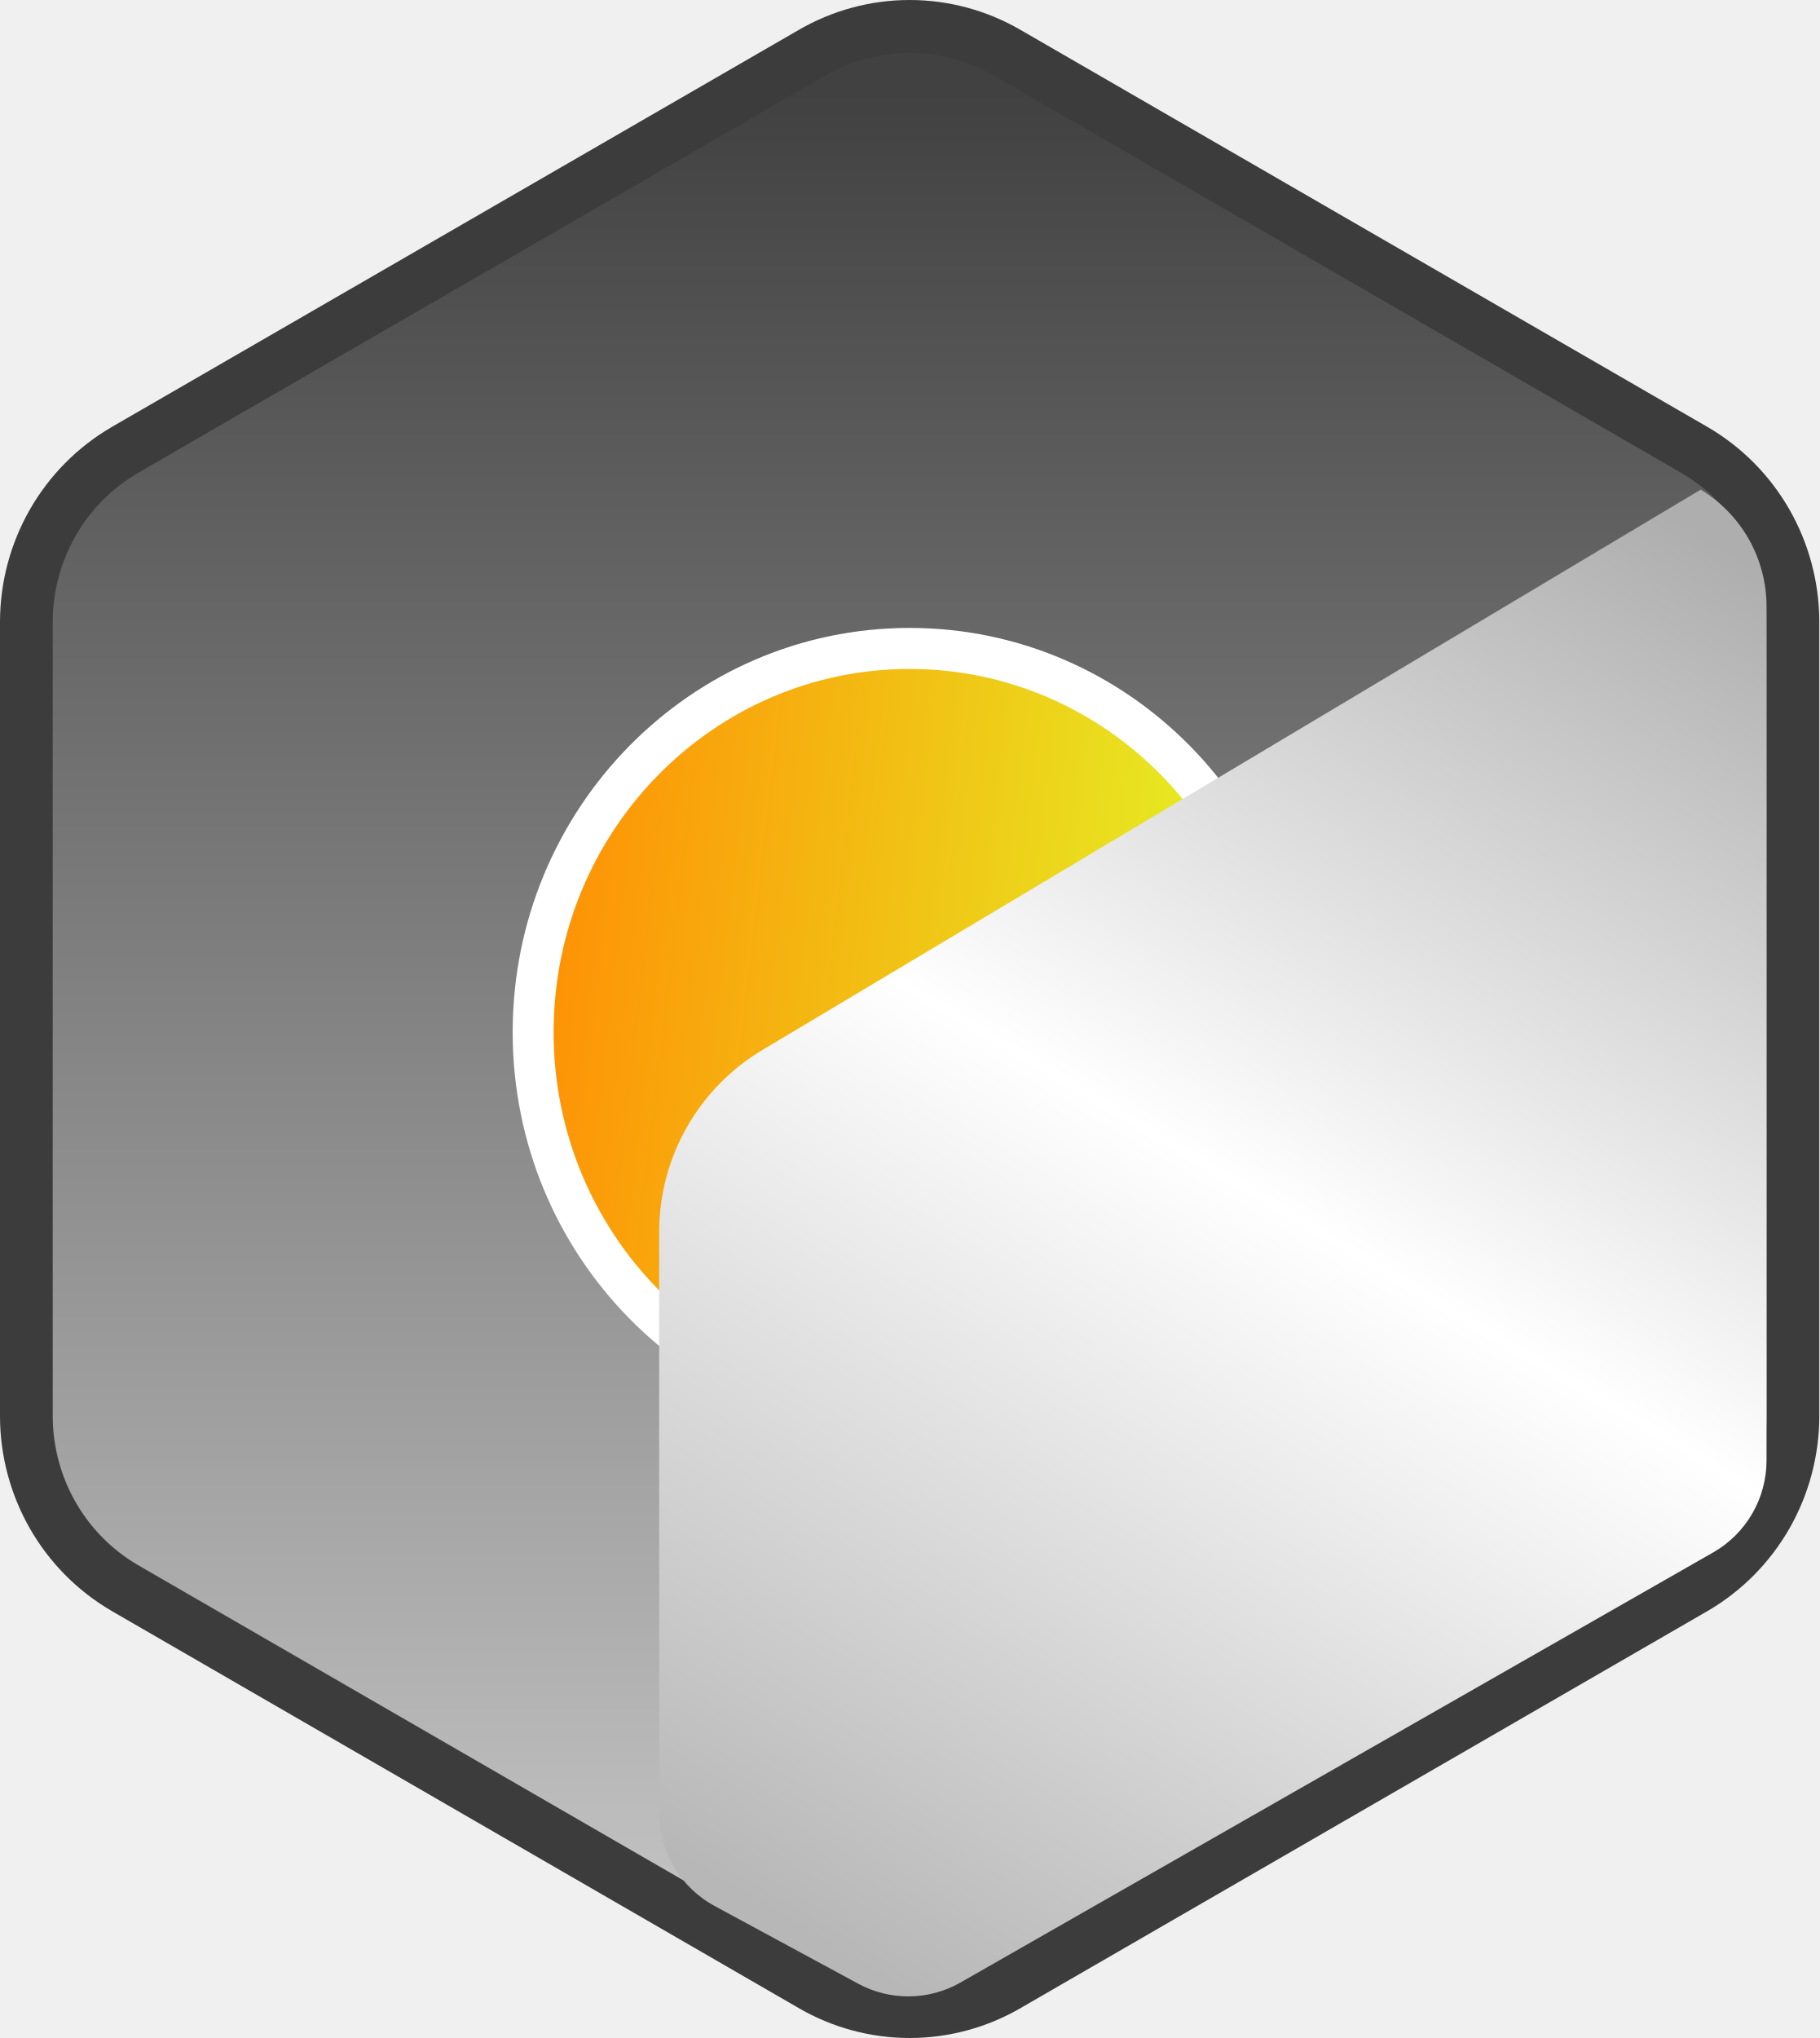
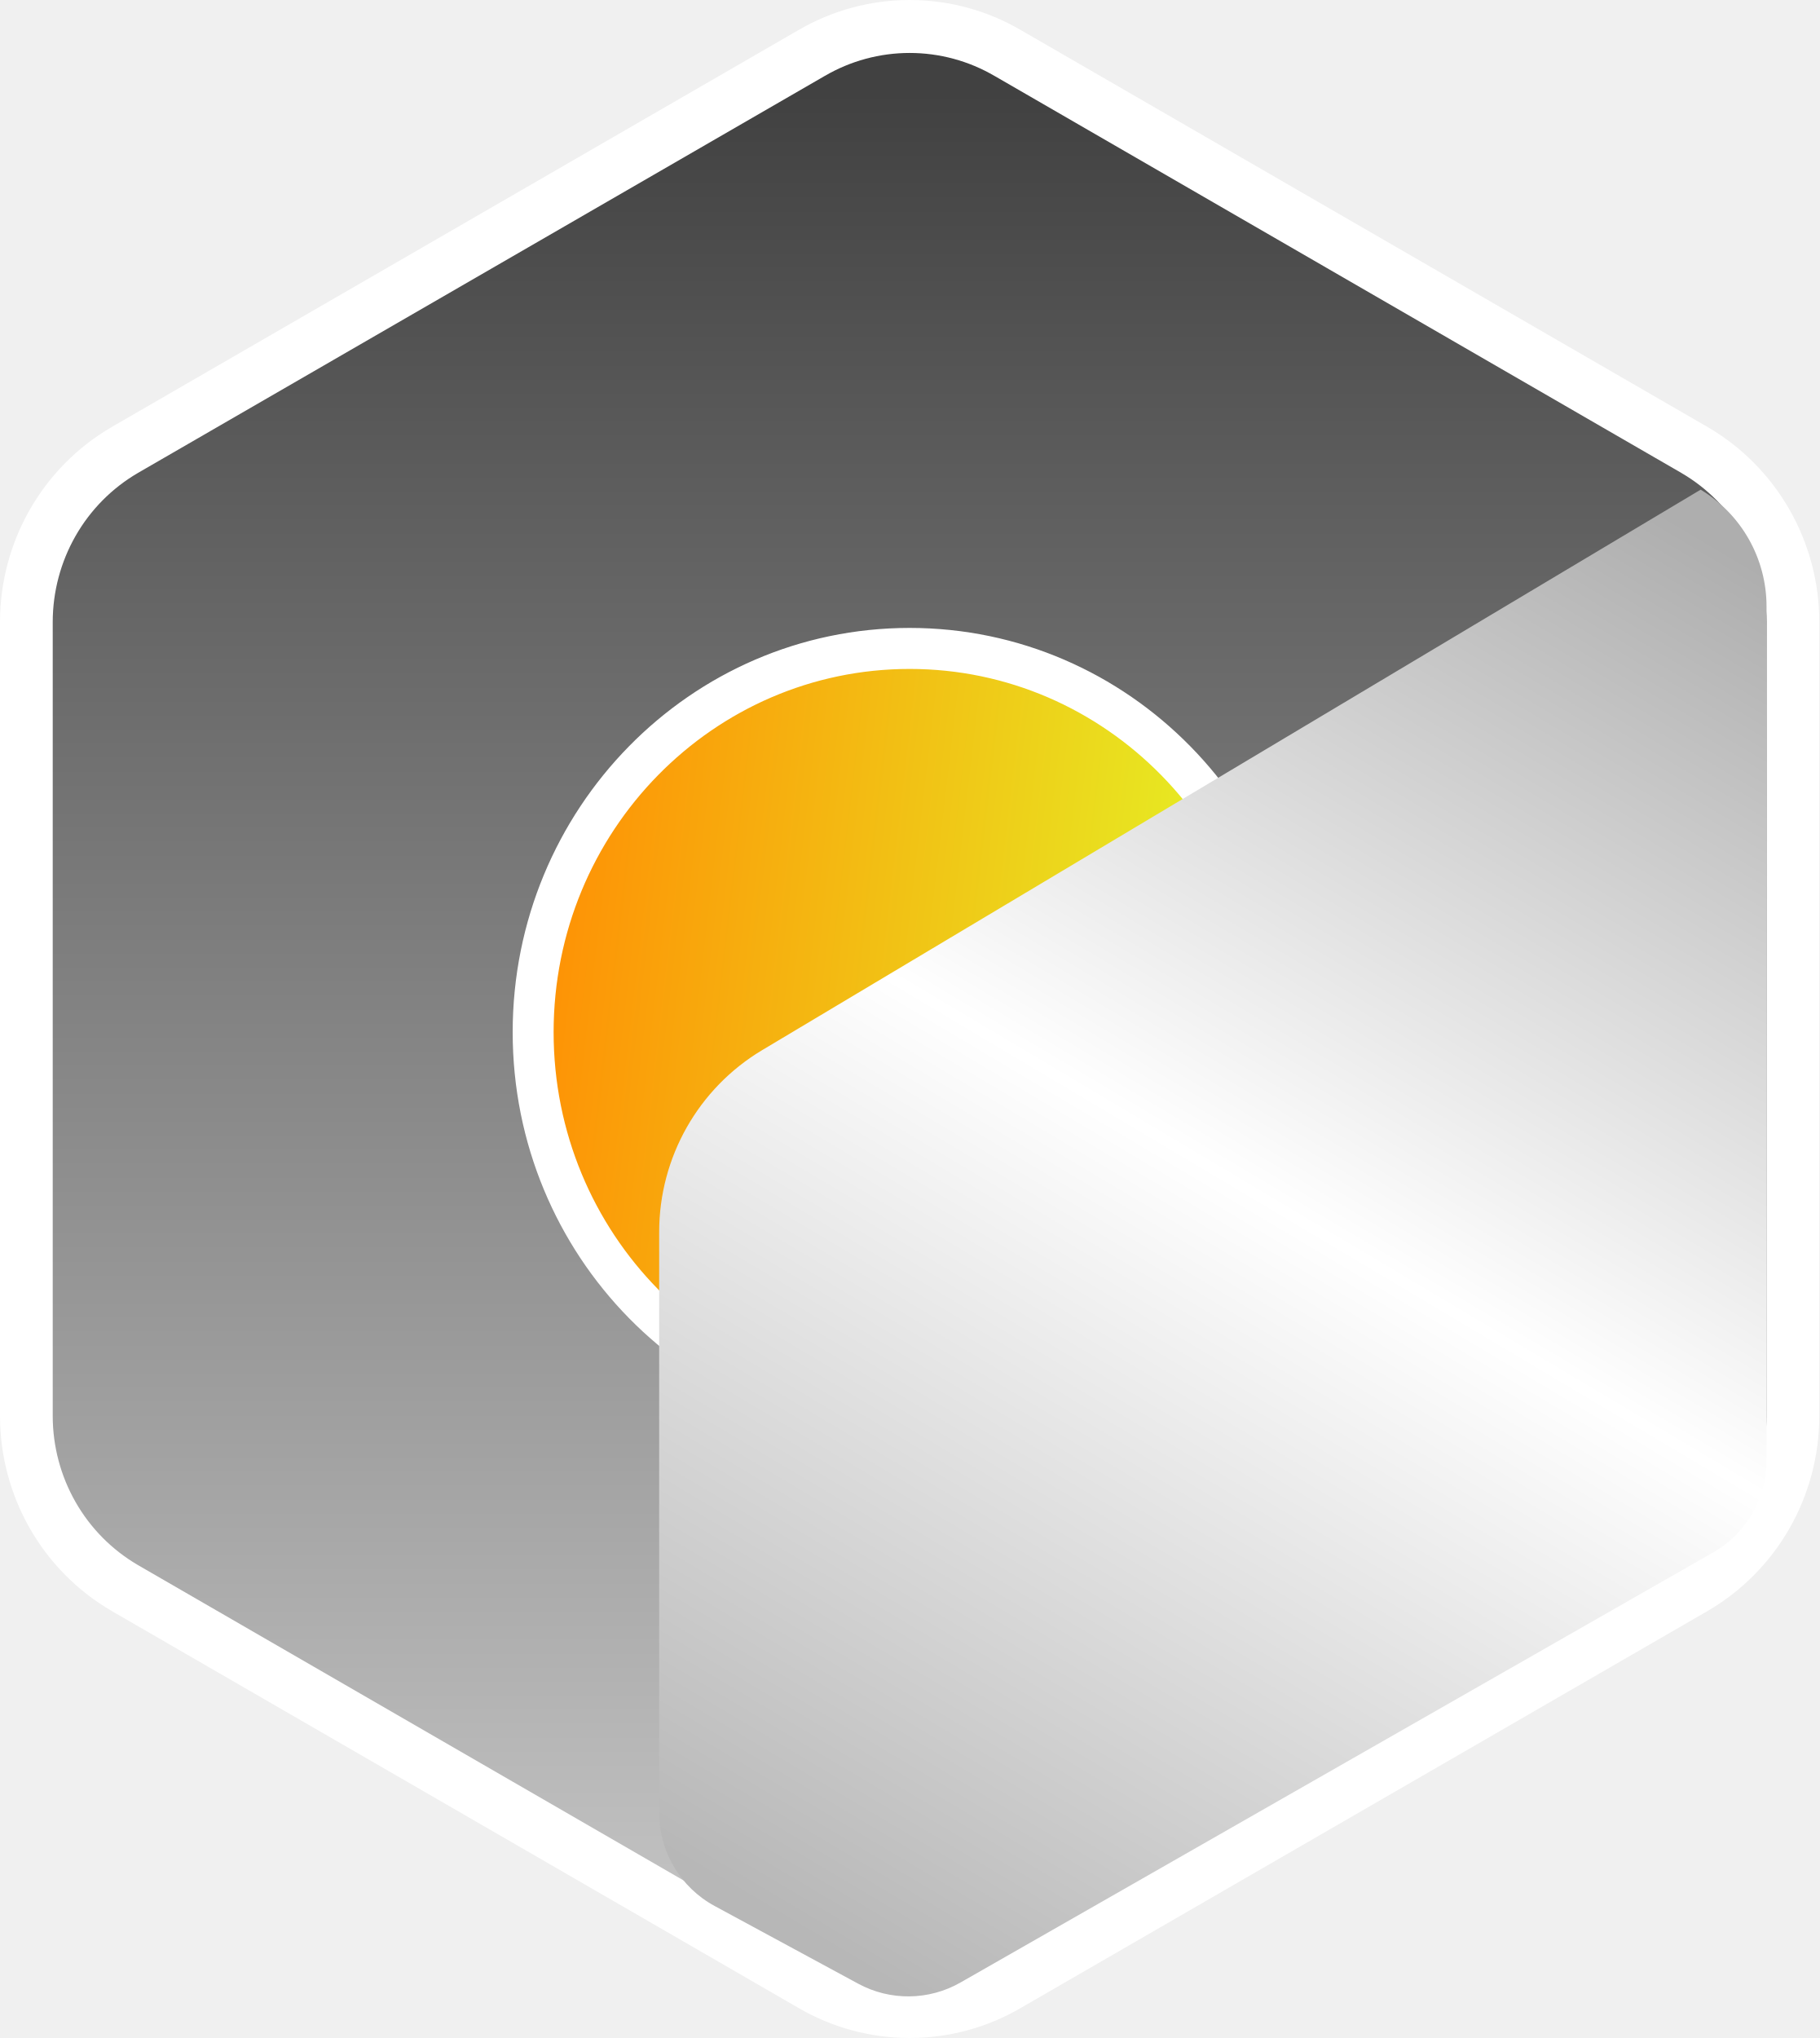
<svg xmlns="http://www.w3.org/2000/svg" width="50" height="56" viewBox="0 0 50 56" fill="none">
-   <path d="M49.625 38.912V38.912V17.089V17.089C49.624 16.071 49.359 15.072 48.855 14.191C48.351 13.309 47.627 12.577 46.754 12.068L46.753 12.067L27.874 1.156C27.873 1.156 27.873 1.156 27.873 1.156C27 0.646 26.009 0.378 25 0.378C23.991 0.378 23 0.646 22.127 1.156C22.127 1.156 22.126 1.156 22.126 1.156L3.247 12.067L3.245 12.068C2.373 12.577 1.648 13.309 1.145 14.191C0.641 15.072 0.376 16.071 0.374 17.089V17.089L0.374 38.912L0.374 38.912C0.376 39.929 0.641 40.929 1.145 41.81C1.648 42.691 2.373 43.423 3.245 43.933L3.247 43.934L22.126 54.844C22.126 54.844 22.126 54.844 22.127 54.844C23 55.354 23.991 55.623 25 55.623C26.009 55.623 27 55.354 27.873 54.844C27.873 54.844 27.873 54.844 27.874 54.844L46.753 43.934L46.754 43.933C47.627 43.423 48.351 42.691 48.855 41.81C49.359 40.929 49.624 39.929 49.625 38.912Z" fill="url(#paint0_linear_22_1453)" stroke="white" stroke-width="0.7" stroke-linecap="round" stroke-linejoin="round" />
-   <path fill-rule="evenodd" clip-rule="evenodd" d="M21.94 0.829C22.87 0.286 23.925 0 25 0C26.075 0 27.13 0.286 28.06 0.829C28.061 0.829 28.061 0.829 28.062 0.83L46.943 11.741C47.872 12.284 48.643 13.064 49.18 14.002C49.716 14.941 49.999 16.005 50 17.088V38.912C49.999 39.995 49.716 41.059 49.18 41.998C48.643 42.936 47.872 43.716 46.943 44.259L46.94 44.261L28.062 55.17C28.061 55.171 28.061 55.171 28.061 55.171C27.13 55.714 26.075 56 25 56C23.925 56 22.869 55.714 21.939 55.171C21.939 55.171 21.939 55.171 21.938 55.17L3.06 44.261L3.058 44.259C2.128 43.716 1.357 42.936 0.82 41.998C0.284 41.059 0.001 39.995 0 38.912V17.088C0.001 16.005 0.284 14.941 0.82 14.002C1.357 13.064 2.128 12.284 3.058 11.741L3.06 11.739L21.938 0.83C21.939 0.829 21.939 0.829 21.94 0.829ZM25 1.455C24.181 1.455 23.377 1.672 22.667 2.087L22.664 2.088L3.786 12.998C3.786 12.998 3.785 12.999 3.785 12.999C3.077 13.413 2.487 14.008 2.077 14.726C1.667 15.444 1.45 16.259 1.449 17.089V38.911C1.45 39.741 1.667 40.556 2.077 41.274C2.487 41.992 3.077 42.587 3.785 43.001C3.785 43.001 3.786 43.002 3.786 43.002L22.667 53.913C23.377 54.328 24.181 54.545 25 54.545C25.819 54.545 26.623 54.328 27.333 53.913L27.336 53.912L46.214 43.002C46.214 43.002 46.215 43.001 46.215 43.001C46.923 42.587 47.513 41.992 47.923 41.274C48.333 40.556 48.55 39.741 48.551 38.911V17.089C48.55 16.259 48.333 15.444 47.923 14.726C47.513 14.008 46.923 13.413 46.215 12.999C46.215 12.999 46.214 12.998 46.214 12.998L27.336 2.088L27.333 2.087C26.623 1.672 25.819 1.455 25 1.455Z" fill="#3C3C3C" />
-   <path d="M35.71 28.363C35.71 34.388 30.915 39.272 25 39.272C19.085 39.272 14.29 34.388 14.29 28.363C14.29 22.338 19.085 17.454 25 17.454C30.915 17.454 35.71 22.338 35.71 28.363Z" fill="url(#paint1_linear_22_1453)" />
+   <path d="M49.625 38.912V38.912V17.089V17.089C49.624 16.071 49.359 15.072 48.855 14.191C48.351 13.309 47.627 12.577 46.754 12.068L46.753 12.067L27.874 1.156C27.873 1.156 27.873 1.156 27.873 1.156C27 0.646 26.009 0.378 25 0.378C23.991 0.378 23 0.646 22.127 1.156C22.127 1.156 22.126 1.156 22.126 1.156L3.247 12.067L3.245 12.068C2.373 12.577 1.648 13.309 1.145 14.191C0.641 15.072 0.376 16.071 0.374 17.089V17.089L0.374 38.912L0.374 38.912C0.376 39.929 0.641 40.929 1.145 41.81C1.648 42.691 2.373 43.423 3.245 43.933L3.247 43.934L22.126 54.844C22.126 54.844 22.126 54.844 22.127 54.844C23 55.354 23.991 55.623 25 55.623C26.009 55.623 27 55.354 27.873 54.844C27.873 54.844 27.873 54.844 27.874 54.844L46.753 43.934L46.754 43.933C47.627 43.423 48.351 42.691 48.855 41.81C49.359 40.929 49.624 39.929 49.625 38.912Z" fill="url(#paint0_linear_7_5152)" stroke="white" stroke-width="0.7" stroke-linecap="round" stroke-linejoin="round" />
+   <path fill-rule="evenodd" clip-rule="evenodd" d="M21.94 0.829C22.87 0.286 23.925 0 25 0C26.075 0 27.13 0.286 28.06 0.829C28.061 0.829 28.061 0.829 28.062 0.83L46.943 11.741C47.872 12.284 48.643 13.064 49.18 14.002C49.716 14.941 49.999 16.005 50 17.088V38.912C49.999 39.995 49.716 41.059 49.18 41.998C48.643 42.936 47.872 43.716 46.943 44.259L46.94 44.261L28.062 55.17C28.061 55.171 28.061 55.171 28.061 55.171C27.13 55.714 26.075 56 25 56C23.925 56 22.869 55.714 21.939 55.171C21.939 55.171 21.939 55.171 21.938 55.17L3.06 44.261L3.058 44.259C2.128 43.716 1.357 42.936 0.82 41.998C0.284 41.059 0.001 39.995 0 38.912V17.088C0.001 16.005 0.284 14.941 0.82 14.002C1.357 13.064 2.128 12.284 3.058 11.741L3.06 11.739L21.938 0.83C21.939 0.829 21.939 0.829 21.94 0.829ZM25 1.455C24.181 1.455 23.377 1.672 22.667 2.087L22.664 2.088L3.786 12.998C3.786 12.998 3.785 12.999 3.785 12.999C3.077 13.413 2.487 14.008 2.077 14.726C1.667 15.444 1.45 16.259 1.449 17.089V38.911C1.45 39.741 1.667 40.556 2.077 41.274C2.487 41.992 3.077 42.587 3.785 43.001C3.785 43.001 3.786 43.002 3.786 43.002L22.667 53.913C23.377 54.328 24.181 54.545 25 54.545C25.819 54.545 26.623 54.328 27.333 53.913L27.336 53.912L46.214 43.002C46.214 43.002 46.215 43.001 46.215 43.001C46.923 42.587 47.513 41.992 47.923 41.274C48.333 40.556 48.55 39.741 48.551 38.911V17.089C48.55 16.259 48.333 15.444 47.923 14.726C47.513 14.008 46.923 13.413 46.215 12.999C46.215 12.999 46.214 12.998 46.214 12.998L27.336 2.088L27.333 2.087C26.623 1.672 25.819 1.455 25 1.455Z" fill="white" />
+   <path d="M35.71 28.363C35.71 34.388 30.915 39.272 25 39.272C19.085 39.272 14.29 34.388 14.29 28.363C14.29 22.338 19.085 17.454 25 17.454C30.915 17.454 35.71 22.338 35.71 28.363Z" fill="url(#paint1_linear_7_5152)" />
  <path d="M34.885 28.363C34.885 33.943 30.448 38.445 25 38.445C19.552 38.445 15.115 33.943 15.115 28.363C15.115 22.783 19.552 18.281 25 18.281C30.448 18.281 34.885 22.783 34.885 28.363ZM25 39.372C30.972 39.372 35.81 34.442 35.81 28.363C35.81 22.285 30.972 17.354 25 17.354C19.028 17.354 14.19 22.285 14.19 28.363C14.19 34.442 19.028 39.372 25 39.372Z" fill="white" stroke="white" stroke-width="0.2" />
-   <path d="M18.116 33.855C18.116 31.803 19.192 29.903 20.949 28.854L46.739 13.455C47.863 14.132 48.55 15.351 48.55 16.666V40.127C48.55 41.173 47.991 42.138 47.086 42.656L26.396 54.476C25.527 54.972 24.465 54.984 23.586 54.508L19.639 52.372C18.701 51.864 18.116 50.881 18.116 49.811V33.855Z" fill="url(#paint2_linear_22_1453)" />
+   <path d="M18.116 33.855C18.116 31.803 19.192 29.903 20.949 28.854L46.739 13.455C47.863 14.132 48.55 15.351 48.55 16.666V40.127C48.55 41.173 47.991 42.138 47.086 42.656L26.396 54.476C25.527 54.972 24.465 54.984 23.586 54.508L19.639 52.372C18.701 51.864 18.116 50.881 18.116 49.811V33.855Z" fill="url(#paint2_linear_7_5152)" />
  <defs>
-     <linearGradient id="paint0_linear_22_1453" x1="25" y1="75.637" x2="25" y2="2.546" gradientUnits="userSpaceOnUse">
+     <linearGradient id="paint0_linear_7_5152" x1="25" y1="75.637" x2="25" y2="2.546" gradientUnits="userSpaceOnUse">
      <stop stop-color="white" />
      <stop offset="1" stop-color="#414141" />
    </linearGradient>
-     <linearGradient id="paint1_linear_22_1453" x1="14.29" y1="26.181" x2="36.364" y2="28.761" gradientUnits="userSpaceOnUse">
+     <linearGradient id="paint1_linear_7_5152" x1="14.29" y1="26.181" x2="36.364" y2="28.761" gradientUnits="userSpaceOnUse">
      <stop stop-color="#FF8E04" />
      <stop offset="1" stop-color="#E1FF29" />
    </linearGradient>
-     <linearGradient id="paint2_linear_22_1453" x1="47.101" y1="14.91" x2="23.775" y2="54.116" gradientUnits="userSpaceOnUse">
+     <linearGradient id="paint2_linear_7_5152" x1="47.101" y1="14.91" x2="23.775" y2="54.116" gradientUnits="userSpaceOnUse">
      <stop stop-color="#AEAEAE" />
      <stop offset="0.478" stop-color="white" />
      <stop offset="1" stop-color="#B7B7B7" />
    </linearGradient>
  </defs>
</svg>
